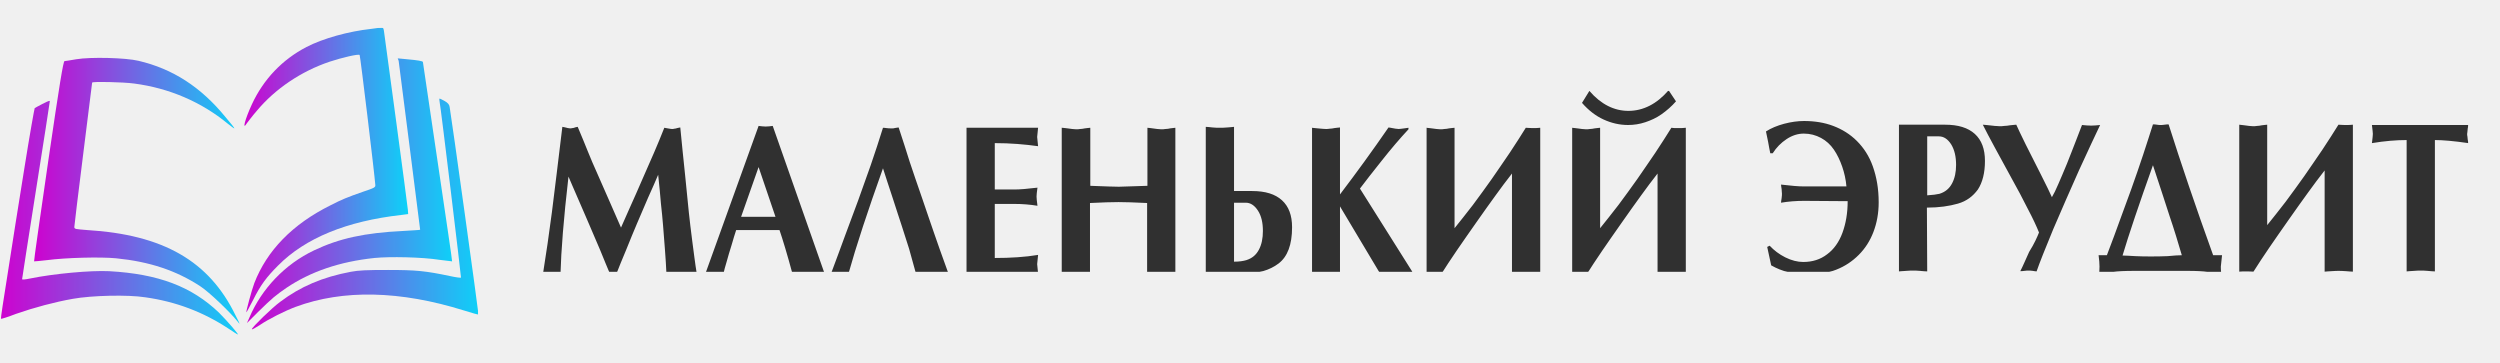
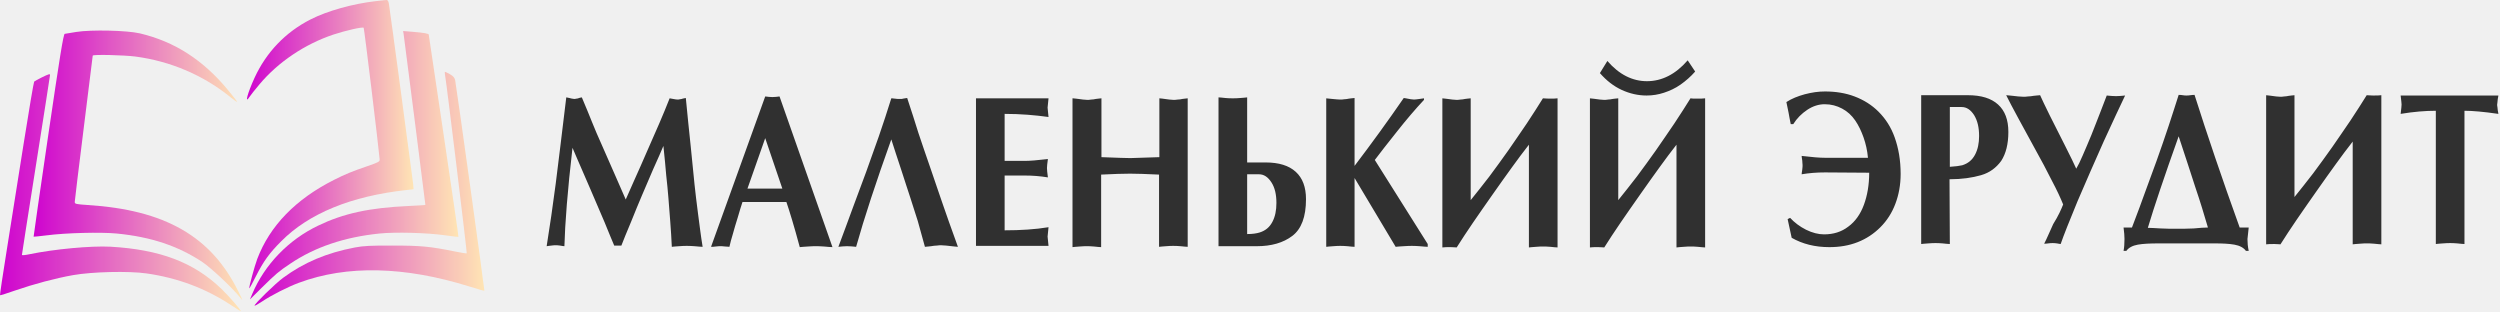
- <svg xmlns="http://www.w3.org/2000/svg" version="1.1" id="Слой_1" x="0px" y="0px" viewBox="0 0 814 118" style="enable-background:new 0 0 814 118;" xml:space="preserve">
-   <style type="text/css">
- 	.st0{fill:#FFFFFF;filter:url(#Adobe_OpacityMaskFilter);}
- 	.st1{mask:url(#mask0_140_19_00000133517704811324920510000014819831659339014560_);}
- 	.st2{fill:url(#SVGID_1_);}
- 	.st3{fill:url(#SVGID_00000167360370775137427980000016422463496998179983_);}
- 	.st4{fill:url(#SVGID_00000093884912794220732500000017183534566967558315_);}
- 	.st5{fill:url(#SVGID_00000170996764069004716510000002923844646776397482_);}
- 	.st6{fill:url(#SVGID_00000039124570874230680750000012658688196772325050_);}
- 	.st7{fill:#FFFFFF;filter:url(#Adobe_OpacityMaskFilter_00000132055505617227605790000011422059992350298020_);}
- 	.st8{mask:url(#mask1_140_19_00000132793463549323377530000016574236324003464329_);}
- 	.st9{fill:#303030;}
- </style>
-   <defs>
-     <filter id="Adobe_OpacityMaskFilter" filterUnits="userSpaceOnUse" x="0.3" y="9" width="155.4" height="100">
-       <feColorMatrix type="matrix" values="1 0 0 0 0  0 1 0 0 0  0 0 1 0 0  0 0 0 1 0" />
-     </filter>
-   </defs>
-   <mask maskUnits="userSpaceOnUse" x="0.3" y="9" width="155.4" height="100" id="mask0_140_19_00000133517704811324920510000014819831659339014560_">
-     <path class="st0" d="M155.7,9H0.3v100h155.4V9z" />
-   </mask>
-   <g class="st1">
-     <linearGradient id="SVGID_1_" gradientUnits="userSpaceOnUse" x1="79.34" y1="64.665" x2="132.382" y2="64.665" gradientTransform="matrix(1 0 0 -1 0 120)">
-       <stop offset="0" style="stop-color:#CE02CF" />
-       <stop offset="1" style="stop-color:#0ED0F8" />
-     </linearGradient>
-     <path class="st2" d="M120.9,9.4c-7.4,0.8-15.7,3.1-21.1,5.9C91.9,19.4,85.8,25.8,82,34c-2.3,5-3.2,8.7-1.6,6.1   c0.4-0.5,1.8-2.4,3.2-4c6-7.2,14.5-12.9,23.7-16c3.9-1.3,9.4-2.6,9.8-2.2c0.2,0.2,4.8,38.3,5.1,42.3c0.1,0.8-0.3,1-3.9,2.2   c-5.2,1.8-7.1,2.6-10.6,4.4C95.2,73,86.9,81.6,82.8,92.2c-0.9,2.4-2.7,9.2-2.6,9.5c0.1,0,1-1.7,2.2-4c2.4-4.8,4.3-7.4,8.1-11.2   c8.9-9,22.4-14.5,40.1-16.5l2.3-0.3l-0.1-1.4c-0.1-1.5-7.5-56.2-7.8-58.3c-0.1-0.8-0.4-1.2-0.8-1.1C123.9,9,122.4,9.2,120.9,9.4z" />
-     <linearGradient id="SVGID_00000036238122682343785380000011024978722232981919_" gradientUnits="userSpaceOnUse" x1="11.236" y1="57.922" x2="77.653" y2="57.922" gradientTransform="matrix(1 0 0 -1 0 120)">
-       <stop offset="0" style="stop-color:#CE02CF" />
-       <stop offset="1" style="stop-color:#0ED0F8" />
-     </linearGradient>
-     <path style="fill:url(#SVGID_00000036238122682343785380000011024978722232981919_);" d="M24.8,19.3c-1.8,0.3-3.5,0.6-3.8,0.6   c-0.4,0.1-1.6,7.3-5.3,32.6C13.1,70.4,11,85,11.1,85.1c0,0,1.9-0.1,4.2-0.4c6.1-0.8,17.3-1.1,22.5-0.6c11,1.1,19.6,4,27.4,9.1   c2.8,1.8,9.6,8.3,12,11.3c1.1,1.4,1.1,1.3-0.5-1.8C68.1,85,53.2,76.4,28.3,74.9c-3.7-0.3-4.1-0.3-4.1-1c0-0.4,1.3-11.1,2.9-23.8   C28.7,37.5,30,27,30,26.9c0-0.4,10-0.2,13.7,0.3c11.4,1.5,21.9,6,30.5,13.1c1.1,0.9,2.1,1.6,2.1,1.5c0.1-0.1-1.2-1.7-2.9-3.7   c-8-9.8-17.2-15.7-28.3-18.3C41,18.8,29.5,18.5,24.8,19.3L24.8,19.3z" />
-     <linearGradient id="SVGID_00000132047335920202710470000003213952268705078679_" gradientUnits="userSpaceOnUse" x1="79.812" y1="57.913" x2="147.279" y2="57.913" gradientTransform="matrix(1 0 0 -1 0 120)">
-       <stop offset="0" style="stop-color:#CE02CF" />
-       <stop offset="1" style="stop-color:#0ED0F8" />
-     </linearGradient>
-     <path style="fill:url(#SVGID_00000132047335920202710470000003213952268705078679_);" d="M129.8,19.8c0.1,0.8,7,54.7,7,55   c0,0.1-2.5,0.2-5.5,0.4c-12.5,0.6-20.8,2.4-29,6.3c-9.5,4.5-17.1,12.5-21.1,21.9l-0.8,1.8l3.7-3.7c4.7-4.6,5.6-5.3,9.2-7.8   c7.9-5.3,17.3-8.5,28.6-9.7c5-0.5,15.5-0.3,21.2,0.6c2.2,0.3,4.1,0.5,4.1,0.5c0.1-0.1-2.1-14.7-4.7-32.4   c-2.6-17.8-4.8-32.4-4.8-32.5c0-0.3-1.6-0.6-5.1-0.9l-3.1-0.3L129.8,19.8L129.8,19.8z" />
-     <linearGradient id="SVGID_00000054984117594824202390000008858941264430465668_" gradientUnits="userSpaceOnUse" x1="81.408" y1="50.348" x2="155.784" y2="50.348" gradientTransform="matrix(1 0 0 -1 0 120)">
-       <stop offset="0" style="stop-color:#CE02CF" />
-       <stop offset="1" style="stop-color:#0ED0F8" />
-     </linearGradient>
-     <path style="fill:url(#SVGID_00000054984117594824202390000008858941264430465668_);" d="M143.1,32.9c0.4,1.7,7.1,57.4,7,57.5   c-0.1,0.1-1.7-0.1-3.5-0.5c-8.1-1.7-11.1-2-20.2-2c-6.9,0-9.6,0.1-12.2,0.6c-9.1,1.7-16.4,4.8-23,9.8c-2.5,1.8-9.2,8.3-9.2,8.9   c0,0.2,1.1-0.4,2.5-1.3c2.9-2,8.3-4.7,11.8-6c15.4-5.7,34-5.3,54.8,1.2c2.5,0.8,4.7,1.4,4.7,1.3c0.1-0.1-8.9-65-9.4-67.6   c-0.1-0.8-0.6-1.3-1.6-1.9c-0.8-0.4-1.5-0.8-1.6-0.8C143,32.1,143,32.4,143.1,32.9z" />
-     <linearGradient id="SVGID_00000074414378555355476280000005131489390697638540_" gradientUnits="userSpaceOnUse" x1="0.174" y1="49.073" x2="78.112" y2="49.073" gradientTransform="matrix(1 0 0 -1 0 120)">
-       <stop offset="0" style="stop-color:#CE02CF" />
-       <stop offset="1" style="stop-color:#0ED0F8" />
-     </linearGradient>
-     <path style="fill:url(#SVGID_00000074414378555355476280000005131489390697638540_);" d="M13.7,33.9c-1.2,0.6-2.2,1.2-2.4,1.3   c-0.1,0.1-1.7,9.1-3.4,19.8C6.2,65.7,3.7,81.1,2.5,89.1c-1.3,8-2.3,14.7-2.2,14.7c0.1,0.1,2.3-0.6,4.9-1.6c6-2.1,12.8-3.9,18.5-4.9   c6.1-1.1,17.9-1.4,23.6-0.5c10,1.4,18.9,4.8,27.1,10.2c1.7,1.1,3,2,3.1,2c0.4,0-3.7-4.7-6.2-7.2c-8.9-8.5-19.7-12.6-35.7-13.5   c-6.1-0.3-18.1,0.8-25.9,2.4c-1.4,0.3-2.5,0.4-2.5,0.2c0-0.1,2-13.1,4.5-28.9c2.5-15.7,4.5-28.7,4.5-28.9   C16.3,32.7,16,32.7,13.7,33.9z" />
+ <svg xmlns="http://www.w3.org/2000/svg" width="803" height="100" viewBox="0 0 803 100" fill="none">
+   <g clip-path="url(#clip0_404_348)">
+     <path d="M120.751 0.363C113.351 1.194 105.084 3.504 99.669 6.283C91.692 10.363 85.555 16.752 81.765 24.982C79.491 29.964 78.516 33.646 80.141 31.119C80.502 30.577 81.945 28.736 83.353 27.076C89.346 19.928 97.901 14.189 107.033 11.121C110.968 9.821 116.491 8.558 116.816 8.919C116.996 9.099 121.617 47.218 121.942 51.153C122.014 51.911 121.617 52.128 118.043 53.355C112.881 55.124 110.932 55.954 107.394 57.723C95.013 63.932 86.674 72.523 82.631 83.172C81.729 85.59 79.888 92.413 80.068 92.629C80.141 92.665 81.115 90.897 82.234 88.659C84.653 83.894 86.53 81.295 90.32 77.504C99.2 68.552 112.773 62.993 130.497 61.044L132.843 60.791L132.735 59.347C132.591 57.831 125.263 3.215 124.902 1.121C124.757 0.327 124.505 -0.034 124.072 0.002C123.747 0.039 122.231 0.183 120.751 0.363Z" fill="url(#paint0_linear_404_348)" />
+     <path d="M24.55 10.254C22.782 10.543 21.085 10.832 20.796 10.868C20.363 10.94 19.208 18.196 15.49 43.464C12.855 61.332 10.761 75.988 10.797 76.024C10.833 76.06 12.746 75.88 15.021 75.591C21.085 74.797 32.384 74.508 37.545 75.013C48.519 76.096 57.183 78.984 64.98 84.146C67.759 85.987 74.582 92.413 77.036 95.445C78.119 96.817 78.119 96.744 76.567 93.64C67.868 75.952 52.995 67.397 28.088 65.845C24.406 65.592 24.009 65.52 24.009 64.87C24.009 64.509 25.308 53.788 26.897 41.118C28.485 28.447 29.785 17.979 29.785 17.871C29.785 17.438 39.82 17.69 43.502 18.16C54.872 19.676 65.377 24.188 74.04 31.227C75.159 32.129 76.098 32.815 76.17 32.743C76.242 32.671 74.979 31.01 73.318 29.025C65.269 19.242 56.064 13.358 44.945 10.723C40.794 9.749 29.279 9.496 24.55 10.254Z" fill="url(#paint1_linear_404_348)" />
+     <path d="M129.631 10.832C129.775 11.626 136.634 65.52 136.634 65.809C136.634 65.881 134.143 66.026 131.147 66.17C118.621 66.748 110.318 68.552 102.16 72.487C92.666 77.035 85.014 84.977 81.043 94.362L80.285 96.167L84.003 92.485C88.66 87.901 89.562 87.143 93.244 84.688C101.186 79.346 110.607 76.169 121.833 75.014C126.887 74.473 137.356 74.761 143.095 75.592C145.333 75.916 147.21 76.133 147.246 76.061C147.319 75.989 145.189 61.405 142.554 43.645C139.918 25.885 137.753 11.229 137.716 11.121C137.716 10.796 136.164 10.507 132.591 10.219L129.486 9.966L129.631 10.832Z" fill="url(#paint2_linear_404_348)" />
+     <path d="M142.915 23.863C143.312 25.596 150.062 81.222 149.918 81.367C149.846 81.439 148.257 81.222 146.38 80.825C138.222 79.165 135.262 78.876 126.165 78.876C119.235 78.84 116.6 78.984 114 79.49C104.904 81.222 97.576 84.327 90.934 89.236C88.479 91.041 81.765 97.575 81.765 98.152C81.765 98.333 82.848 97.719 84.22 96.817C87.108 94.867 92.486 92.124 96.024 90.824C111.401 85.085 130.028 85.518 150.856 92.052C153.383 92.846 155.549 93.46 155.585 93.387C155.693 93.279 146.705 28.375 146.2 25.776C146.055 24.982 145.622 24.477 144.575 23.863C143.817 23.43 143.059 23.069 142.951 23.069C142.843 23.069 142.843 23.43 142.915 23.863Z" fill="url(#paint3_linear_404_348)" />
+     <path d="M13.396 24.874C12.241 25.451 11.158 26.029 10.977 26.209C10.833 26.354 9.317 35.27 7.62 45.991C5.924 56.712 3.469 72.054 2.206 80.103C0.906 88.117 -0.068 94.759 0.004 94.831C0.076 94.904 2.278 94.218 4.949 93.279C10.905 91.222 17.8 89.381 23.467 88.37C29.604 87.287 41.372 86.998 47.111 87.828C57.11 89.272 66.063 92.629 74.221 98.008C75.881 99.091 77.253 99.957 77.325 99.957C77.758 99.957 73.643 95.228 71.116 92.774C62.236 84.255 51.407 80.14 35.416 79.237C29.315 78.912 17.259 80.031 9.497 81.656C8.126 81.945 7.043 82.053 7.043 81.872C7.043 81.728 9.064 68.733 11.555 53.03C14.046 37.328 16.067 24.296 16.067 24.116C16.067 23.647 15.778 23.719 13.396 24.874Z" fill="url(#paint4_linear_404_348)" />
+     <path d="M791.586 78.379C791.086 78.379 790.286 78.279 789.286 78.179C788.286 78.079 787.486 78.079 786.986 78.079C786.486 78.079 785.686 78.079 784.686 78.179C783.686 78.279 782.886 78.279 782.386 78.379V35.579C779.086 35.579 775.286 35.879 771.086 36.579C771.286 34.979 771.386 33.979 771.386 33.579C771.386 33.279 771.286 32.279 771.086 30.679H802.486C802.386 31.079 802.386 31.479 802.286 31.779C802.286 32.079 802.186 32.379 802.186 32.779C802.186 33.079 802.086 33.379 802.086 33.579C802.086 33.779 802.086 34.079 802.186 34.479C802.186 34.879 802.286 35.179 802.286 35.479C802.386 35.779 802.386 36.179 802.486 36.579C797.686 35.879 794.086 35.579 791.586 35.579V78.379ZM727.786 30.579C728.486 30.679 729.086 30.679 729.586 30.779C730.086 30.879 730.586 30.879 731.086 30.979C731.586 30.979 731.986 31.079 732.386 31.079C732.686 31.079 733.186 31.079 733.686 30.979C734.186 30.979 734.686 30.879 735.186 30.779C735.686 30.679 736.286 30.679 736.986 30.579V63.279C738.886 60.979 740.786 58.479 742.986 55.679C745.086 52.879 747.086 50.079 749.086 47.279C750.986 44.479 752.986 41.679 754.986 38.679C756.986 35.679 758.686 32.979 760.186 30.579C760.586 30.579 761.286 30.679 762.186 30.679C763.386 30.679 764.286 30.679 764.886 30.579V78.479C764.386 78.479 763.686 78.379 762.586 78.279C761.586 78.179 760.786 78.179 760.186 78.179C759.686 78.179 758.986 78.179 757.986 78.279C756.986 78.379 756.186 78.379 755.686 78.479V45.479C753.886 47.779 752.086 50.179 750.286 52.679C748.486 55.179 746.386 58.079 744.086 61.379C741.786 64.679 739.586 67.779 737.686 70.579C735.786 73.379 733.986 76.079 732.486 78.479C732.086 78.479 731.386 78.379 730.586 78.379C729.386 78.379 728.486 78.379 727.886 78.479V30.579H727.786ZM709.186 73.079C707.986 68.979 706.686 64.679 705.186 60.279C703.686 55.779 701.986 50.279 699.786 43.779C695.186 56.679 691.886 66.479 689.886 73.179C690.786 73.179 692.186 73.279 694.086 73.379C695.886 73.479 697.586 73.479 699.086 73.479C700.686 73.479 702.486 73.479 704.586 73.379C706.586 73.179 708.186 73.079 709.186 73.079ZM684.786 73.079C686.586 68.379 687.986 64.579 688.986 61.779C689.986 58.979 691.286 55.579 692.686 51.679C694.086 47.779 695.386 43.979 696.586 40.379C697.786 36.679 698.886 33.379 699.786 30.479C700.186 30.479 700.586 30.479 701.086 30.579C701.586 30.679 701.986 30.679 702.286 30.679C702.586 30.679 702.986 30.679 703.586 30.579C704.086 30.479 704.586 30.479 704.886 30.479C708.886 43.079 713.686 57.279 719.386 73.079H722.286C722.086 75.279 721.886 76.479 721.886 76.779C721.886 77.979 721.986 79.179 722.286 80.579H721.386C720.686 79.579 719.386 78.879 717.686 78.579C715.986 78.279 713.886 78.179 711.386 78.179H693.386C690.686 78.179 688.386 78.279 686.686 78.579C684.986 78.879 683.686 79.579 682.986 80.579H682.086C682.286 79.579 682.386 78.279 682.386 76.779C682.386 75.779 682.286 74.579 682.086 73.079H684.786ZM662.686 65.679C661.886 63.679 660.686 61.079 658.986 57.879C657.386 54.679 655.686 51.479 653.786 48.079C651.986 44.779 650.186 41.479 648.386 38.179C646.586 34.879 645.286 32.379 644.386 30.579C645.186 30.679 645.886 30.679 646.486 30.779C647.086 30.879 647.686 30.879 648.286 30.979C648.886 30.979 649.486 31.079 649.886 31.079C650.286 31.079 650.786 31.079 651.386 30.979C651.986 30.979 652.586 30.879 653.186 30.779C653.786 30.679 654.486 30.679 655.286 30.579C655.786 31.679 656.786 33.879 658.386 37.079C659.986 40.279 661.686 43.579 663.386 46.979C665.086 50.379 666.286 52.779 666.886 54.179C667.486 53.179 668.186 51.779 668.986 49.879C669.786 47.979 670.786 45.779 671.786 43.279C672.786 40.679 673.786 38.279 674.686 35.879C675.586 33.479 676.286 31.779 676.686 30.679C677.686 30.779 678.686 30.879 679.686 30.879C680.586 30.879 681.586 30.779 682.586 30.679C680.986 33.979 678.686 38.979 675.686 45.479C672.786 51.979 669.986 58.379 667.286 64.679C664.686 70.979 662.886 75.479 661.886 78.379C661.686 78.379 661.286 78.279 660.686 78.179C660.086 78.079 659.586 78.079 659.286 78.079C658.986 78.079 658.486 78.079 657.886 78.179C657.286 78.279 656.886 78.279 656.586 78.279C657.386 76.779 658.286 74.579 659.486 71.979C661.186 69.279 662.086 67.179 662.686 65.679ZM626.286 53.579C628.086 53.479 629.386 53.279 630.286 53.079C632.186 52.479 633.486 51.379 634.386 49.679C635.286 47.979 635.686 45.979 635.686 43.679C635.686 40.979 635.186 38.779 634.086 36.979C632.986 35.279 631.686 34.379 630.086 34.379H626.286V53.579ZM626.286 78.379C625.786 78.379 624.986 78.279 623.986 78.179C622.986 78.079 622.186 78.079 621.686 78.079C621.186 78.079 620.386 78.079 619.386 78.179C618.386 78.279 617.586 78.279 617.086 78.379V30.579H632.086C636.386 30.579 639.586 31.579 641.786 33.579C643.986 35.579 645.086 38.479 645.086 42.379C645.086 46.279 644.286 49.379 642.786 51.679C641.186 53.879 639.086 55.479 636.286 56.279C633.486 57.079 630.186 57.579 626.186 57.579L626.286 78.379ZM586.186 55.379C583.586 55.379 581.086 55.579 578.686 55.979C578.686 55.679 578.786 55.179 578.886 54.479C578.986 53.779 578.986 53.279 578.986 52.979C578.986 52.679 578.886 52.179 578.886 51.579C578.786 50.879 578.686 50.379 578.686 50.079C581.986 50.479 584.486 50.679 586.186 50.679H599.986C599.786 48.379 599.286 46.179 598.586 44.179C597.886 42.179 596.986 40.279 595.886 38.679C594.786 37.079 593.386 35.779 591.686 34.879C589.986 33.979 588.186 33.479 586.086 33.479C584.186 33.479 582.286 34.079 580.486 35.279C578.686 36.479 577.186 37.979 575.986 39.879H575.186C574.986 38.779 574.686 37.479 574.486 36.179C574.186 34.779 573.986 33.679 573.786 32.779C575.486 31.679 577.486 30.879 579.686 30.279C581.986 29.679 584.086 29.379 586.186 29.379C589.586 29.379 592.786 29.879 595.686 30.979C598.586 32.079 601.186 33.679 603.386 35.879C605.586 38.079 607.386 40.779 608.586 44.179C609.786 47.579 610.486 51.379 610.486 55.879C610.486 59.379 609.886 62.579 608.786 65.479C607.686 68.379 606.086 70.879 603.986 72.979C601.886 75.079 599.486 76.679 596.686 77.779C593.886 78.879 590.886 79.379 587.586 79.379C582.986 79.379 578.986 78.379 575.486 76.379L574.186 70.379L574.986 69.979C576.386 71.479 578.086 72.779 580.086 73.779C582.086 74.779 584.086 75.279 585.886 75.279C588.886 75.279 591.486 74.479 593.686 72.779C595.886 71.179 597.586 68.779 598.686 65.779C599.786 62.779 600.386 59.379 600.386 55.479L586.186 55.379ZM516.286 19.579C520.086 23.979 524.386 26.079 528.986 26.079C533.786 26.079 538.186 23.879 542.086 19.379L544.486 22.979C543.086 24.579 541.486 25.979 539.786 27.179C538.086 28.379 536.286 29.179 534.486 29.779C532.686 30.379 530.786 30.679 528.886 30.679C526.186 30.679 523.486 30.079 520.886 28.879C518.286 27.679 515.986 25.879 513.886 23.479L516.286 19.579ZM510.586 31.579C511.286 31.679 511.886 31.679 512.386 31.779C512.886 31.879 513.386 31.879 513.886 31.979C514.386 31.979 514.786 32.079 515.186 32.079C515.586 32.079 515.986 32.079 516.486 31.979C516.986 31.979 517.486 31.879 517.986 31.779C518.486 31.679 519.086 31.679 519.786 31.579V64.279C521.686 61.979 523.586 59.479 525.786 56.679C527.886 53.879 529.886 51.079 531.886 48.279C533.786 45.479 535.786 42.679 537.786 39.679C539.786 36.679 541.486 33.979 542.986 31.579C543.386 31.679 544.086 31.679 544.986 31.679C546.186 31.679 547.086 31.679 547.686 31.579V79.479C547.186 79.479 546.486 79.379 545.386 79.279C544.386 79.179 543.586 79.179 542.986 79.179C542.486 79.179 541.786 79.179 540.786 79.279C539.786 79.379 538.986 79.379 538.486 79.479V46.479C536.686 48.779 534.886 51.179 533.086 53.679C531.286 56.179 529.186 59.079 526.886 62.379C524.586 65.679 522.386 68.779 520.486 71.579C518.586 74.379 516.786 77.079 515.286 79.479C514.886 79.479 514.186 79.379 513.386 79.379C512.186 79.379 511.286 79.379 510.686 79.479V31.579H510.586ZM463.186 31.579C463.886 31.679 464.486 31.679 464.986 31.779C465.486 31.879 465.986 31.879 466.486 31.979C466.986 31.979 467.386 32.079 467.786 32.079C468.086 32.079 468.586 32.079 469.086 31.979C469.586 31.979 470.086 31.879 470.586 31.779C471.086 31.679 471.686 31.679 472.386 31.579V64.279C474.286 61.979 476.186 59.479 478.386 56.679C480.486 53.879 482.486 51.079 484.486 48.279C486.386 45.479 488.386 42.679 490.386 39.679C492.386 36.679 494.086 33.979 495.586 31.579C495.986 31.579 496.686 31.679 497.586 31.679C498.786 31.679 499.686 31.679 500.286 31.579V79.479C499.786 79.479 499.086 79.379 497.986 79.279C496.986 79.179 496.186 79.179 495.586 79.179C495.086 79.179 494.386 79.179 493.386 79.279C492.386 79.379 491.586 79.379 491.086 79.479V46.479C489.286 48.779 487.486 51.179 485.686 53.679C483.886 56.179 481.786 59.079 479.486 62.379C477.186 65.679 474.986 68.779 473.086 71.579C471.186 74.379 469.386 77.079 467.886 79.479C467.486 79.479 466.786 79.379 465.986 79.379C464.786 79.379 463.886 79.379 463.286 79.479V31.579H463.186ZM425.886 31.579C426.086 31.579 426.686 31.679 427.886 31.779C428.986 31.879 429.886 31.979 430.486 31.979C430.786 31.979 431.286 31.979 431.786 31.879C432.286 31.879 432.786 31.779 433.286 31.679C433.786 31.579 434.386 31.579 435.086 31.479V53.279C440.486 46.179 445.786 38.879 450.886 31.479C451.386 31.579 451.786 31.579 452.086 31.679C452.486 31.779 452.786 31.779 453.186 31.879C453.586 31.879 453.886 31.979 454.186 31.979C454.586 31.979 455.186 31.879 455.986 31.779C456.786 31.679 457.286 31.579 457.386 31.579V32.079C454.586 35.079 451.686 38.479 448.686 42.279C445.686 46.079 443.286 49.079 441.586 51.379L458.586 78.379V79.279C458.086 79.279 457.186 79.179 455.986 79.079C454.786 78.979 453.886 78.979 453.486 78.979C452.986 78.979 452.086 78.979 450.886 79.079C449.686 79.179 448.786 79.179 448.286 79.279L435.086 57.179V79.279C434.586 79.279 433.786 79.179 432.786 79.079C431.786 78.979 430.986 78.979 430.486 78.979C429.986 78.979 429.286 78.979 428.286 79.079C427.286 79.179 426.486 79.179 425.986 79.279V31.579H425.886ZM400.586 75.179C402.286 75.179 403.586 74.979 404.586 74.679C406.486 74.079 407.786 72.979 408.686 71.279C409.586 69.579 409.986 67.579 409.986 65.179C409.986 62.479 409.486 60.279 408.386 58.579C407.286 56.879 405.986 55.979 404.386 55.979H400.586V75.179ZM400.586 52.179H406.486C410.786 52.179 413.986 53.179 416.186 55.179C418.386 57.179 419.486 60.079 419.486 63.979C419.486 69.679 417.986 73.579 415.086 75.779C412.186 77.979 408.386 79.079 403.686 79.079H391.386V31.279C391.886 31.279 392.586 31.379 393.586 31.479C394.486 31.579 395.286 31.579 395.986 31.579C396.586 31.579 397.386 31.579 398.386 31.479C399.286 31.379 400.086 31.379 400.586 31.279V52.179ZM344.586 31.579C345.286 31.679 345.886 31.679 346.386 31.779C346.886 31.879 347.386 31.879 347.886 31.979C348.386 31.979 348.786 32.079 349.186 32.079C349.586 32.079 349.986 32.079 350.486 31.979C350.986 31.979 351.486 31.879 351.986 31.779C352.486 31.679 353.086 31.679 353.786 31.579V50.479C358.886 50.679 361.986 50.779 363.086 50.779C363.986 50.779 367.086 50.679 372.386 50.479V31.579C373.086 31.679 373.686 31.679 374.086 31.779C374.586 31.879 375.086 31.879 375.586 31.979C376.086 31.979 376.486 32.079 376.886 32.079C377.286 32.079 377.686 32.079 378.286 31.979C378.786 31.979 379.386 31.879 379.786 31.779C380.286 31.679 380.886 31.679 381.486 31.579V79.279C380.986 79.279 380.286 79.179 379.186 79.079C378.186 78.979 377.386 78.979 376.786 78.979C376.286 78.979 375.586 78.979 374.586 79.079C373.586 79.179 372.786 79.179 372.286 79.279V56.079C368.086 55.879 364.986 55.779 362.986 55.779C360.786 55.779 357.686 55.879 353.686 56.079V79.379C353.186 79.379 352.386 79.279 351.386 79.179C350.386 79.079 349.586 79.079 349.086 79.079C348.586 79.079 347.786 79.079 346.786 79.179C345.786 79.279 344.986 79.279 344.486 79.379V31.579H344.586ZM336.786 31.579C336.586 33.279 336.486 34.279 336.486 34.579C336.486 34.879 336.586 35.879 336.786 37.579C332.486 36.979 327.786 36.579 322.686 36.579V51.679H329.086C330.786 51.679 333.286 51.479 336.586 51.079C336.386 52.479 336.286 53.479 336.286 53.979C336.286 54.479 336.386 55.479 336.586 56.979C334.186 56.579 331.686 56.379 329.086 56.379H322.686V73.979C327.786 73.979 332.586 73.679 336.786 72.979C336.586 74.679 336.486 75.679 336.486 75.979C336.486 76.279 336.586 77.279 336.786 78.979H313.486V31.579H336.786ZM288.786 31.779C288.986 31.779 289.186 31.779 289.386 31.779C289.586 31.779 289.886 31.779 290.086 31.679C290.286 31.679 290.486 31.579 290.686 31.579C290.886 31.579 291.086 31.479 291.386 31.479C292.786 35.679 293.986 39.479 294.986 42.679C296.086 45.879 297.386 49.879 299.086 54.679C300.686 59.479 301.986 63.079 302.886 65.779C303.786 68.379 305.386 72.979 307.686 79.279C306.886 79.179 306.286 79.179 305.686 79.079C305.086 78.979 304.486 78.979 303.886 78.879C303.286 78.879 302.786 78.779 302.386 78.779C301.986 78.779 301.486 78.779 300.886 78.879C300.286 78.879 299.686 78.979 299.086 79.079C298.486 79.179 297.886 79.179 297.086 79.279C296.386 76.679 295.586 73.879 294.786 70.979C293.886 68.079 293.086 65.579 292.386 63.479C291.686 61.279 290.686 58.379 289.486 54.579C288.186 50.779 287.186 47.479 286.286 44.779C281.386 58.479 277.586 69.979 274.986 79.279C273.986 79.179 273.086 79.079 272.086 79.079C271.186 79.079 270.186 79.179 269.286 79.279C270.986 74.679 272.586 70.479 273.986 66.579C275.386 62.779 276.786 58.979 278.186 55.279C279.486 51.579 280.886 47.779 282.286 43.779C283.686 39.779 284.986 35.679 286.286 31.579C286.386 31.579 286.686 31.579 287.386 31.679C287.986 31.779 288.486 31.779 288.786 31.779ZM251.286 60.579L245.786 44.379L240.086 60.579H251.286ZM238.486 64.879C238.086 66.079 237.586 67.679 236.986 69.779C236.386 71.779 235.786 73.579 235.386 75.179C234.886 76.679 234.586 78.079 234.286 79.279C233.986 79.279 233.586 79.179 232.886 79.179C232.186 79.079 231.786 79.079 231.386 79.079C231.086 79.079 230.586 79.079 229.886 79.179C229.286 79.279 228.786 79.279 228.386 79.279L245.786 30.979C246.586 31.079 247.386 31.179 248.086 31.179C248.886 31.179 249.586 31.079 250.386 30.979L267.386 79.379C266.786 79.379 265.886 79.279 264.686 79.179C263.486 79.079 262.586 79.079 262.086 79.079C261.486 79.079 260.586 79.079 259.486 79.179C258.286 79.279 257.486 79.279 256.886 79.379C255.086 72.679 253.586 67.779 252.586 64.879H238.486ZM215.086 31.579C215.186 31.579 215.586 31.679 216.186 31.779C216.786 31.879 217.286 31.979 217.586 31.979C217.786 31.979 218.086 31.979 218.386 31.879C218.686 31.879 218.986 31.779 219.286 31.679C219.586 31.579 219.886 31.579 220.286 31.479C220.786 36.479 221.286 41.779 221.886 47.279C222.386 52.779 222.886 56.779 223.086 59.279C223.386 61.779 223.686 64.879 224.186 68.479C224.686 72.179 225.086 75.679 225.686 79.279C225.086 79.279 224.286 79.179 223.086 79.079C221.886 78.979 221.086 78.979 220.586 78.979C219.986 78.979 219.186 78.979 218.186 79.079C217.086 79.179 216.286 79.179 215.786 79.279C215.686 76.679 215.486 73.979 215.286 71.179C215.086 68.379 214.886 65.779 214.686 63.479C214.486 61.179 214.286 58.779 213.986 56.279C213.786 53.779 213.486 50.679 213.086 46.879C212.286 48.679 211.286 51.179 209.786 54.379C208.386 57.579 207.186 60.379 206.186 62.779C205.186 65.179 203.986 67.979 202.686 71.279C201.286 74.579 200.286 77.079 199.586 78.879H197.286C196.586 77.279 195.586 74.779 194.186 71.379C192.786 68.079 191.686 65.479 190.886 63.679C190.086 61.879 188.986 59.179 187.386 55.579C185.786 51.979 184.686 49.279 183.886 47.479C182.286 61.279 181.486 71.779 181.286 79.079C180.986 79.079 180.486 78.979 179.886 78.879C179.286 78.779 178.786 78.779 178.486 78.779C178.186 78.779 177.686 78.779 177.086 78.879C176.486 78.979 175.986 78.979 175.586 79.079C176.586 72.779 177.586 66.079 178.486 59.079C179.386 52.079 180.486 42.779 181.886 31.279C182.286 31.379 182.586 31.379 182.886 31.479C183.186 31.579 183.386 31.579 183.686 31.679C183.986 31.679 184.186 31.779 184.386 31.779C184.586 31.779 184.786 31.779 185.186 31.679C185.486 31.679 185.786 31.579 185.986 31.479C186.186 31.379 186.486 31.379 186.886 31.279C188.286 34.579 189.386 37.279 190.186 39.279C190.986 41.279 192.086 43.879 193.486 46.979C194.886 50.179 196.186 53.179 197.486 56.079C198.786 58.979 199.886 61.579 200.986 64.079C201.286 63.379 202.186 61.379 203.686 57.979C205.186 54.679 206.586 51.479 207.886 48.479C209.186 45.479 210.486 42.579 211.786 39.579C212.886 36.979 214.086 34.179 215.086 31.579Z" fill="#303030" />
  </g>
  <defs>
-     <filter id="Adobe_OpacityMaskFilter_00000088118329129464076970000000775241769973599414_" filterUnits="userSpaceOnUse" x="176.7" y="29.5" width="627" height="61">
-       <feColorMatrix type="matrix" values="1 0 0 0 0  0 1 0 0 0  0 0 1 0 0  0 0 0 1 0" />
-     </filter>
+     <linearGradient id="paint0_linear_404_348" x1="78.927" y1="45.538" x2="132.889" y2="45.538" gradientUnits="userSpaceOnUse">
+       <stop stop-color="#CE02CF" />
+       <stop offset="1" stop-color="#FFE5B4" />
+     </linearGradient>
+     <linearGradient id="paint1_linear_404_348" x1="10.287" y1="52.329" x2="77.854" y2="52.329" gradientUnits="userSpaceOnUse">
+       <stop stop-color="#CE02CF" />
+       <stop offset="1" stop-color="#FFE5B4" />
+     </linearGradient>
+     <linearGradient id="paint2_linear_404_348" x1="79.776" y1="52.344" x2="147.305" y2="52.344" gradientUnits="userSpaceOnUse">
+       <stop stop-color="#CE02CF" />
+       <stop offset="1" stop-color="#FFE5B4" />
+     </linearGradient>
+     <linearGradient id="paint3_linear_404_348" x1="81.204" y1="59.997" x2="155.648" y2="59.997" gradientUnits="userSpaceOnUse">
+       <stop stop-color="#CE02CF" />
+       <stop offset="1" stop-color="#FFE5B4" />
+     </linearGradient>
+     <linearGradient id="paint4_linear_404_348" x1="-0.588" y1="61.263" x2="77.422" y2="61.263" gradientUnits="userSpaceOnUse">
+       <stop stop-color="#CE02CF" />
+       <stop offset="1" stop-color="#FFE5B4" />
+     </linearGradient>
+     <clipPath id="clip0_404_348">
+       <rect width="802.486" height="99.957" fill="white" />
+     </clipPath>
  </defs>
-   <mask maskUnits="userSpaceOnUse" x="176.7" y="29.5" width="627" height="61" id="mask1_140_19_00000132793463549323377530000016574236324003464329_">
-     <path style="fill:#FFFFFF;filter:url(#Adobe_OpacityMaskFilter_00000088118329129464076970000000775241769973599414_);" d="   M813.7,29.5h-646v59h646V29.5z" />
-   </mask>
-   <g class="st8">
-     <path class="st9" d="M792.8,88.4c-0.5,0-1.3-0.1-2.3-0.2c-1-0.1-1.8-0.1-2.3-0.1c-0.5,0-1.3,0-2.3,0.1c-1,0.1-1.8,0.1-2.3,0.2V45.6   c-3.3,0-7.1,0.3-11.3,1c0.2-1.6,0.3-2.6,0.3-3c0-0.3-0.1-1.3-0.3-2.9h31.4c-0.1,0.4-0.1,0.8-0.2,1.1c0,0.3-0.1,0.6-0.1,1   c0,0.3-0.1,0.6-0.1,0.8c0,0.2,0,0.5,0.1,0.9c0,0.4,0.1,0.7,0.1,1c0.1,0.3,0.1,0.7,0.2,1.1c-4.8-0.7-8.4-1-10.9-1V88.4z M729,40.6   c0.7,0.1,1.3,0.1,1.8,0.2c0.5,0.1,1,0.1,1.5,0.2c0.5,0,0.9,0.1,1.3,0.1c0.3,0,0.8,0,1.3-0.1c0.5,0,1-0.1,1.5-0.2   c0.5-0.1,1.1-0.1,1.8-0.2v32.7c1.9-2.3,3.8-4.8,6-7.6c2.1-2.8,4.1-5.6,6.1-8.4c1.9-2.8,3.9-5.6,5.9-8.6c2-3,3.7-5.7,5.2-8.1   c0.4,0,1.1,0.1,2,0.1c1.2,0,2.1,0,2.7-0.1v47.9c-0.5,0-1.2-0.1-2.3-0.2c-1-0.1-1.8-0.1-2.4-0.1c-0.5,0-1.2,0-2.2,0.1   c-1,0.1-1.8,0.1-2.3,0.2v-33c-1.8,2.3-3.6,4.7-5.4,7.2c-1.8,2.5-3.9,5.4-6.2,8.7c-2.3,3.3-4.5,6.4-6.4,9.2   c-1.9,2.8-3.7,5.5-5.2,7.9c-0.4,0-1.1-0.1-1.9-0.1c-1.2,0-2.1,0-2.7,0.1V40.6z M710.4,83.1c-1.2-4.1-2.5-8.4-4-12.8   c-1.5-4.5-3.2-10-5.4-16.5c-4.6,12.9-7.9,22.7-9.9,29.4c0.9,0,2.3,0.1,4.2,0.2c1.8,0.1,3.5,0.1,5,0.1c1.6,0,3.4,0,5.5-0.1   C707.8,83.2,709.4,83.1,710.4,83.1z M686,83.1c1.8-4.7,3.2-8.5,4.2-11.3c1-2.8,2.3-6.2,3.7-10.1c1.4-3.9,2.7-7.7,3.9-11.3   c1.2-3.7,2.3-7,3.2-9.9c0.4,0,0.8,0,1.3,0.1c0.5,0.1,0.9,0.1,1.2,0.1c0.3,0,0.7,0,1.3-0.1c0.5-0.1,1-0.1,1.3-0.1   c4,12.6,8.8,26.8,14.5,42.6h2.9c-0.2,2.2-0.4,3.4-0.4,3.7c0,1.2,0.1,2.4,0.4,3.8h-0.9c-0.7-1-2-1.7-3.7-2c-1.7-0.3-3.8-0.4-6.3-0.4   h-18c-2.7,0-5,0.1-6.7,0.4c-1.7,0.3-3,1-3.7,2h-0.9c0.2-1,0.3-2.3,0.3-3.8c0-1-0.1-2.2-0.3-3.7L686,83.1L686,83.1z M663.9,75.7   c-0.8-2-2-4.6-3.7-7.8c-1.6-3.2-3.3-6.4-5.2-9.8c-1.8-3.3-3.6-6.6-5.4-9.9c-1.8-3.3-3.1-5.8-4-7.6c0.8,0.1,1.5,0.1,2.1,0.2   c0.6,0.1,1.2,0.1,1.8,0.2c0.6,0,1.2,0.1,1.6,0.1c0.4,0,0.9,0,1.5-0.1c0.6,0,1.2-0.1,1.8-0.2c0.6-0.1,1.3-0.1,2.1-0.2   c0.5,1.1,1.5,3.3,3.1,6.5c1.6,3.2,3.3,6.5,5,9.9c1.7,3.4,2.9,5.8,3.5,7.2c0.6-1,1.3-2.4,2.1-4.3c0.8-1.9,1.8-4.1,2.8-6.6   c1-2.6,2-5,2.9-7.4c0.9-2.4,1.6-4.1,2-5.2c1,0.1,2,0.2,3,0.2c0.9,0,1.9-0.1,2.9-0.2c-1.6,3.3-3.9,8.3-6.9,14.8   c-2.9,6.5-5.7,12.9-8.4,19.2c-2.6,6.3-4.4,10.8-5.4,13.7c-0.2,0-0.6-0.1-1.2-0.2c-0.6-0.1-1.1-0.1-1.4-0.1c-0.3,0-0.8,0-1.4,0.1   c-0.6,0.1-1,0.1-1.3,0.1c0.8-1.5,1.7-3.7,2.9-6.3C662.4,79.3,663.3,77.2,663.9,75.7L663.9,75.7z M627.5,63.6c1.8-0.1,3.1-0.3,4-0.5   c1.9-0.6,3.2-1.7,4.1-3.4c0.9-1.7,1.3-3.7,1.3-6c0-2.7-0.5-4.9-1.6-6.7c-1.1-1.7-2.4-2.6-4-2.6h-3.8V63.6z M627.5,88.4   c-0.5,0-1.3-0.1-2.3-0.2c-1-0.1-1.8-0.1-2.3-0.1c-0.5,0-1.3,0-2.3,0.1c-1,0.1-1.8,0.1-2.3,0.2V40.6h15c4.3,0,7.5,1,9.7,3   c2.2,2,3.3,4.9,3.3,8.8c0,3.9-0.8,7-2.3,9.3c-1.6,2.2-3.7,3.8-6.5,4.6c-2.8,0.8-6.1,1.3-10.1,1.3L627.5,88.4L627.5,88.4z    M587.4,65.4c-2.6,0-5.1,0.2-7.5,0.6c0-0.3,0.1-0.8,0.2-1.5c0.1-0.7,0.1-1.2,0.1-1.5c0-0.3-0.1-0.8-0.1-1.4   c-0.1-0.7-0.2-1.2-0.2-1.5c3.3,0.4,5.8,0.6,7.5,0.6h13.8c-0.2-2.3-0.7-4.5-1.4-6.5c-0.7-2-1.6-3.9-2.7-5.5   c-1.1-1.6-2.5-2.9-4.2-3.8c-1.7-0.9-3.5-1.4-5.6-1.4c-1.9,0-3.8,0.6-5.6,1.8c-1.8,1.2-3.3,2.7-4.5,4.6h-0.8   c-0.2-1.1-0.5-2.4-0.7-3.7c-0.3-1.4-0.5-2.5-0.7-3.4c1.7-1.1,3.7-1.9,5.9-2.5c2.3-0.6,4.4-0.9,6.5-0.9c3.4,0,6.6,0.5,9.5,1.6   c2.9,1.1,5.5,2.7,7.7,4.9c2.2,2.2,4,4.9,5.2,8.3c1.2,3.4,1.9,7.2,1.9,11.7c0,3.5-0.6,6.7-1.7,9.6c-1.1,2.9-2.7,5.4-4.8,7.5   c-2.1,2.1-4.5,3.7-7.3,4.8c-2.8,1.1-5.8,1.6-9.1,1.6c-4.6,0-8.6-1-12.1-3l-1.3-6l0.8-0.4c1.4,1.5,3.1,2.8,5.1,3.8   c2,1,4,1.5,5.8,1.5c3,0,5.6-0.8,7.8-2.5c2.2-1.6,3.9-4,5-7c1.1-3,1.7-6.4,1.7-10.3L587.4,65.4z M517.5,29.6   c3.8,4.4,8.1,6.5,12.7,6.5c4.8,0,9.2-2.2,13.1-6.7l2.4,3.6c-1.4,1.6-3,3-4.7,4.2c-1.7,1.2-3.5,2-5.3,2.6s-3.7,0.9-5.6,0.9   c-2.7,0-5.4-0.6-8-1.8c-2.6-1.2-4.9-3-7-5.4L517.5,29.6L517.5,29.6z M511.8,41.6c0.7,0.1,1.3,0.1,1.8,0.2c0.5,0.1,1,0.1,1.5,0.2   c0.5,0,0.9,0.1,1.3,0.1s0.8,0,1.3-0.1c0.5,0,1-0.1,1.5-0.2c0.5-0.1,1.1-0.1,1.8-0.2v32.7c1.9-2.3,3.8-4.8,6-7.6   c2.1-2.8,4.1-5.6,6.1-8.4c1.9-2.8,3.9-5.6,5.9-8.6c2-3,3.7-5.7,5.2-8.1c0.4,0.1,1.1,0.1,2,0.1c1.2,0,2.1,0,2.7-0.1v47.9   c-0.5,0-1.2-0.1-2.3-0.2c-1-0.1-1.8-0.1-2.4-0.1c-0.5,0-1.2,0-2.2,0.1c-1,0.1-1.8,0.1-2.3,0.2v-33c-1.8,2.3-3.6,4.7-5.4,7.2   c-1.8,2.5-3.9,5.4-6.2,8.7c-2.3,3.3-4.5,6.4-6.4,9.2c-1.9,2.8-3.7,5.5-5.2,7.9c-0.4,0-1.1-0.1-1.9-0.1c-1.2,0-2.1,0-2.7,0.1V41.6z    M464.4,41.6c0.7,0.1,1.3,0.1,1.8,0.2c0.5,0.1,1,0.1,1.5,0.2c0.5,0,0.9,0.1,1.3,0.1c0.3,0,0.8,0,1.3-0.1c0.5,0,1-0.1,1.5-0.2   c0.5-0.1,1.1-0.1,1.8-0.2v32.7c1.9-2.3,3.8-4.8,6-7.6c2.1-2.8,4.1-5.6,6.1-8.4c1.9-2.8,3.9-5.6,5.9-8.6c2-3,3.7-5.7,5.2-8.1   c0.4,0,1.1,0.1,2,0.1c1.2,0,2.1,0,2.7-0.1v47.9c-0.5,0-1.2-0.1-2.3-0.2c-1-0.1-1.8-0.1-2.4-0.1c-0.5,0-1.2,0-2.2,0.1   c-1,0.1-1.8,0.1-2.3,0.2v-33c-1.8,2.3-3.6,4.7-5.4,7.2c-1.8,2.5-3.9,5.4-6.2,8.7c-2.3,3.3-4.5,6.4-6.4,9.2   c-1.9,2.8-3.7,5.5-5.2,7.9c-0.4,0-1.1-0.1-1.9-0.1c-1.2,0-2.1,0-2.7,0.1V41.6z M427.1,41.6c0.2,0,0.8,0.1,2,0.2   c1.1,0.1,2,0.2,2.6,0.2c0.3,0,0.8,0,1.3-0.1c0.5,0,1-0.1,1.5-0.2c0.5-0.1,1.1-0.1,1.8-0.2v21.8c5.4-7.1,10.7-14.4,15.8-21.8   c0.5,0.1,0.9,0.1,1.2,0.2c0.4,0.1,0.7,0.1,1.1,0.2c0.4,0,0.7,0.1,1,0.1c0.4,0,1-0.1,1.8-0.2c0.8-0.1,1.3-0.2,1.4-0.2v0.5   c-2.8,3-5.7,6.4-8.7,10.2c-3,3.8-5.4,6.8-7.1,9.1l17,27v0.9c-0.5,0-1.4-0.1-2.6-0.2c-1.2-0.1-2.1-0.1-2.5-0.1c-0.5,0-1.4,0-2.6,0.1   c-1.2,0.1-2.1,0.1-2.6,0.2l-13.2-22.1v22.1c-0.5,0-1.3-0.1-2.3-0.2c-1-0.1-1.8-0.1-2.3-0.1c-0.5,0-1.2,0-2.2,0.1   c-1,0.1-1.8,0.1-2.3,0.2V41.6z M401.8,85.2c1.7,0,3-0.2,4-0.5c1.9-0.6,3.2-1.7,4.1-3.4c0.9-1.7,1.3-3.7,1.3-6.1   c0-2.7-0.5-4.9-1.6-6.6c-1.1-1.7-2.4-2.6-4-2.6h-3.8V85.2z M401.8,62.2h5.9c4.3,0,7.5,1,9.7,3c2.2,2,3.3,4.9,3.3,8.8   c0,5.7-1.5,9.6-4.4,11.8c-2.9,2.2-6.7,3.3-11.4,3.3h-12.3V41.3c0.5,0,1.2,0.1,2.2,0.2c0.9,0.1,1.7,0.1,2.4,0.1c0.6,0,1.4,0,2.4-0.1   c0.9-0.1,1.7-0.1,2.2-0.2L401.8,62.2z M345.8,41.6c0.7,0.1,1.3,0.1,1.8,0.2c0.5,0.1,1,0.1,1.5,0.2c0.5,0,0.9,0.1,1.3,0.1   s0.8,0,1.3-0.1c0.5,0,1-0.1,1.5-0.2c0.5-0.1,1.1-0.1,1.8-0.2v18.9c5.1,0.2,8.2,0.3,9.3,0.3c0.9,0,4-0.1,9.3-0.3V41.6   c0.7,0.1,1.3,0.1,1.7,0.2c0.5,0.1,1,0.1,1.5,0.2c0.5,0,0.9,0.1,1.3,0.1c0.4,0,0.8,0,1.4-0.1c0.5,0,1.1-0.1,1.5-0.2   c0.5-0.1,1.1-0.1,1.7-0.2v47.7c-0.5,0-1.2-0.1-2.3-0.2c-1-0.1-1.8-0.1-2.4-0.1c-0.5,0-1.2,0-2.2,0.1c-1,0.1-1.8,0.1-2.3,0.2V66.1   c-4.2-0.2-7.3-0.3-9.3-0.3c-2.2,0-5.3,0.1-9.3,0.3v23.3c-0.5,0-1.3-0.1-2.3-0.2c-1-0.1-1.8-0.1-2.3-0.1c-0.5,0-1.3,0-2.3,0.1   c-1,0.1-1.8,0.1-2.3,0.2V41.6z M338,41.6c-0.2,1.7-0.3,2.7-0.3,3c0,0.3,0.1,1.3,0.3,3c-4.3-0.6-9-1-14.1-1v15.1h6.4   c1.7,0,4.2-0.2,7.5-0.6c-0.2,1.4-0.3,2.4-0.3,2.9c0,0.5,0.1,1.5,0.3,3c-2.4-0.4-4.9-0.6-7.5-0.6h-6.4v17.6c5.1,0,9.9-0.3,14.1-1   c-0.2,1.7-0.3,2.7-0.3,3c0,0.3,0.1,1.3,0.3,3h-23.3V41.6H338z M290,41.8c0.2,0,0.4,0,0.6,0c0.2,0,0.5,0,0.7-0.1   c0.2,0,0.4-0.1,0.6-0.1c0.2,0,0.4-0.1,0.7-0.1c1.4,4.2,2.6,8,3.6,11.2c1.1,3.2,2.4,7.2,4.1,12c1.6,4.8,2.9,8.4,3.8,11.1   c0.9,2.6,2.5,7.2,4.8,13.5c-0.8-0.1-1.4-0.1-2-0.2c-0.6-0.1-1.2-0.1-1.8-0.2c-0.6,0-1.1-0.1-1.5-0.1c-0.4,0-0.9,0-1.5,0.1   c-0.6,0-1.2,0.1-1.8,0.2c-0.6,0.1-1.2,0.1-2,0.2c-0.7-2.6-1.5-5.4-2.3-8.3c-0.9-2.9-1.7-5.4-2.4-7.5c-0.7-2.2-1.7-5.1-2.9-8.9   c-1.3-3.8-2.3-7.1-3.2-9.8c-4.9,13.7-8.7,25.2-11.3,34.5c-1-0.1-1.9-0.2-2.9-0.2c-0.9,0-1.9,0.1-2.8,0.2c1.7-4.6,3.3-8.8,4.7-12.7   c1.4-3.8,2.8-7.6,4.2-11.3c1.3-3.7,2.7-7.5,4.1-11.5c1.4-4,2.7-8.1,4-12.2c0.1,0,0.4,0,1.1,0.1C289.2,41.8,289.7,41.8,290,41.8   L290,41.8z M252.5,70.6L247,54.4l-5.7,16.2H252.5z M239.7,74.9c-0.4,1.2-0.9,2.8-1.5,4.9c-0.6,2-1.2,3.8-1.6,5.4   c-0.5,1.5-0.8,2.9-1.1,4.1c-0.3,0-0.7-0.1-1.4-0.1c-0.7-0.1-1.1-0.1-1.5-0.1c-0.3,0-0.8,0-1.5,0.1c-0.6,0.1-1.1,0.1-1.5,0.1L247,41   c0.8,0.1,1.6,0.2,2.3,0.2c0.8,0,1.5-0.1,2.3-0.2l17,48.4c-0.6,0-1.5-0.1-2.7-0.2c-1.2-0.1-2.1-0.1-2.6-0.1c-0.6,0-1.5,0-2.6,0.1   c-1.2,0.1-2,0.1-2.6,0.2c-1.8-6.7-3.3-11.6-4.3-14.5H239.7L239.7,74.9z M216.3,41.6c0.1,0,0.5,0.1,1.1,0.2c0.6,0.1,1.1,0.2,1.4,0.2   c0.2,0,0.5,0,0.8-0.1c0.3,0,0.6-0.1,0.9-0.2c0.3-0.1,0.6-0.1,1-0.2c0.5,5,1,10.3,1.6,15.8c0.5,5.5,1,9.5,1.2,12   c0.3,2.5,0.6,5.6,1.1,9.2c0.5,3.7,0.9,7.2,1.5,10.8c-0.6,0-1.4-0.1-2.6-0.2s-2-0.1-2.5-0.1c-0.6,0-1.4,0-2.4,0.1   c-1.1,0.1-1.9,0.1-2.4,0.2c-0.1-2.6-0.3-5.3-0.5-8.1c-0.2-2.8-0.4-5.4-0.6-7.7c-0.2-2.3-0.4-4.7-0.7-7.2c-0.2-2.5-0.5-5.6-0.9-9.4   c-0.8,1.8-1.8,4.3-3.3,7.5c-1.4,3.2-2.6,6-3.6,8.4c-1,2.4-2.2,5.2-3.5,8.5c-1.4,3.3-2.4,5.8-3.1,7.6h-2.3c-0.7-1.6-1.7-4.1-3.1-7.5   c-1.4-3.3-2.5-5.9-3.3-7.7c-0.8-1.8-1.9-4.5-3.5-8.1c-1.6-3.6-2.7-6.3-3.5-8.1c-1.6,13.8-2.4,24.3-2.6,31.6c-0.3,0-0.8-0.1-1.4-0.2   c-0.6-0.1-1.1-0.1-1.4-0.1c-0.3,0-0.8,0-1.4,0.1c-0.6,0.1-1.1,0.1-1.5,0.2c1-6.3,2-13,2.9-20c0.9-7,2-16.3,3.4-27.8   c0.4,0.1,0.7,0.1,1,0.2c0.3,0.1,0.5,0.1,0.8,0.2c0.3,0,0.5,0.1,0.7,0.1c0.2,0,0.4,0,0.8-0.1c0.3,0,0.6-0.1,0.8-0.2   c0.2-0.1,0.5-0.1,0.9-0.2c1.4,3.3,2.5,6,3.3,8c0.8,2,1.9,4.6,3.3,7.7c1.4,3.2,2.7,6.2,4,9.1c1.3,2.9,2.4,5.5,3.5,8   c0.3-0.7,1.2-2.7,2.7-6.1c1.5-3.3,2.9-6.5,4.2-9.5c1.3-3,2.6-5.9,3.9-8.9C214.1,47,215.3,44.2,216.3,41.6L216.3,41.6z" />
-   </g>
</svg>
